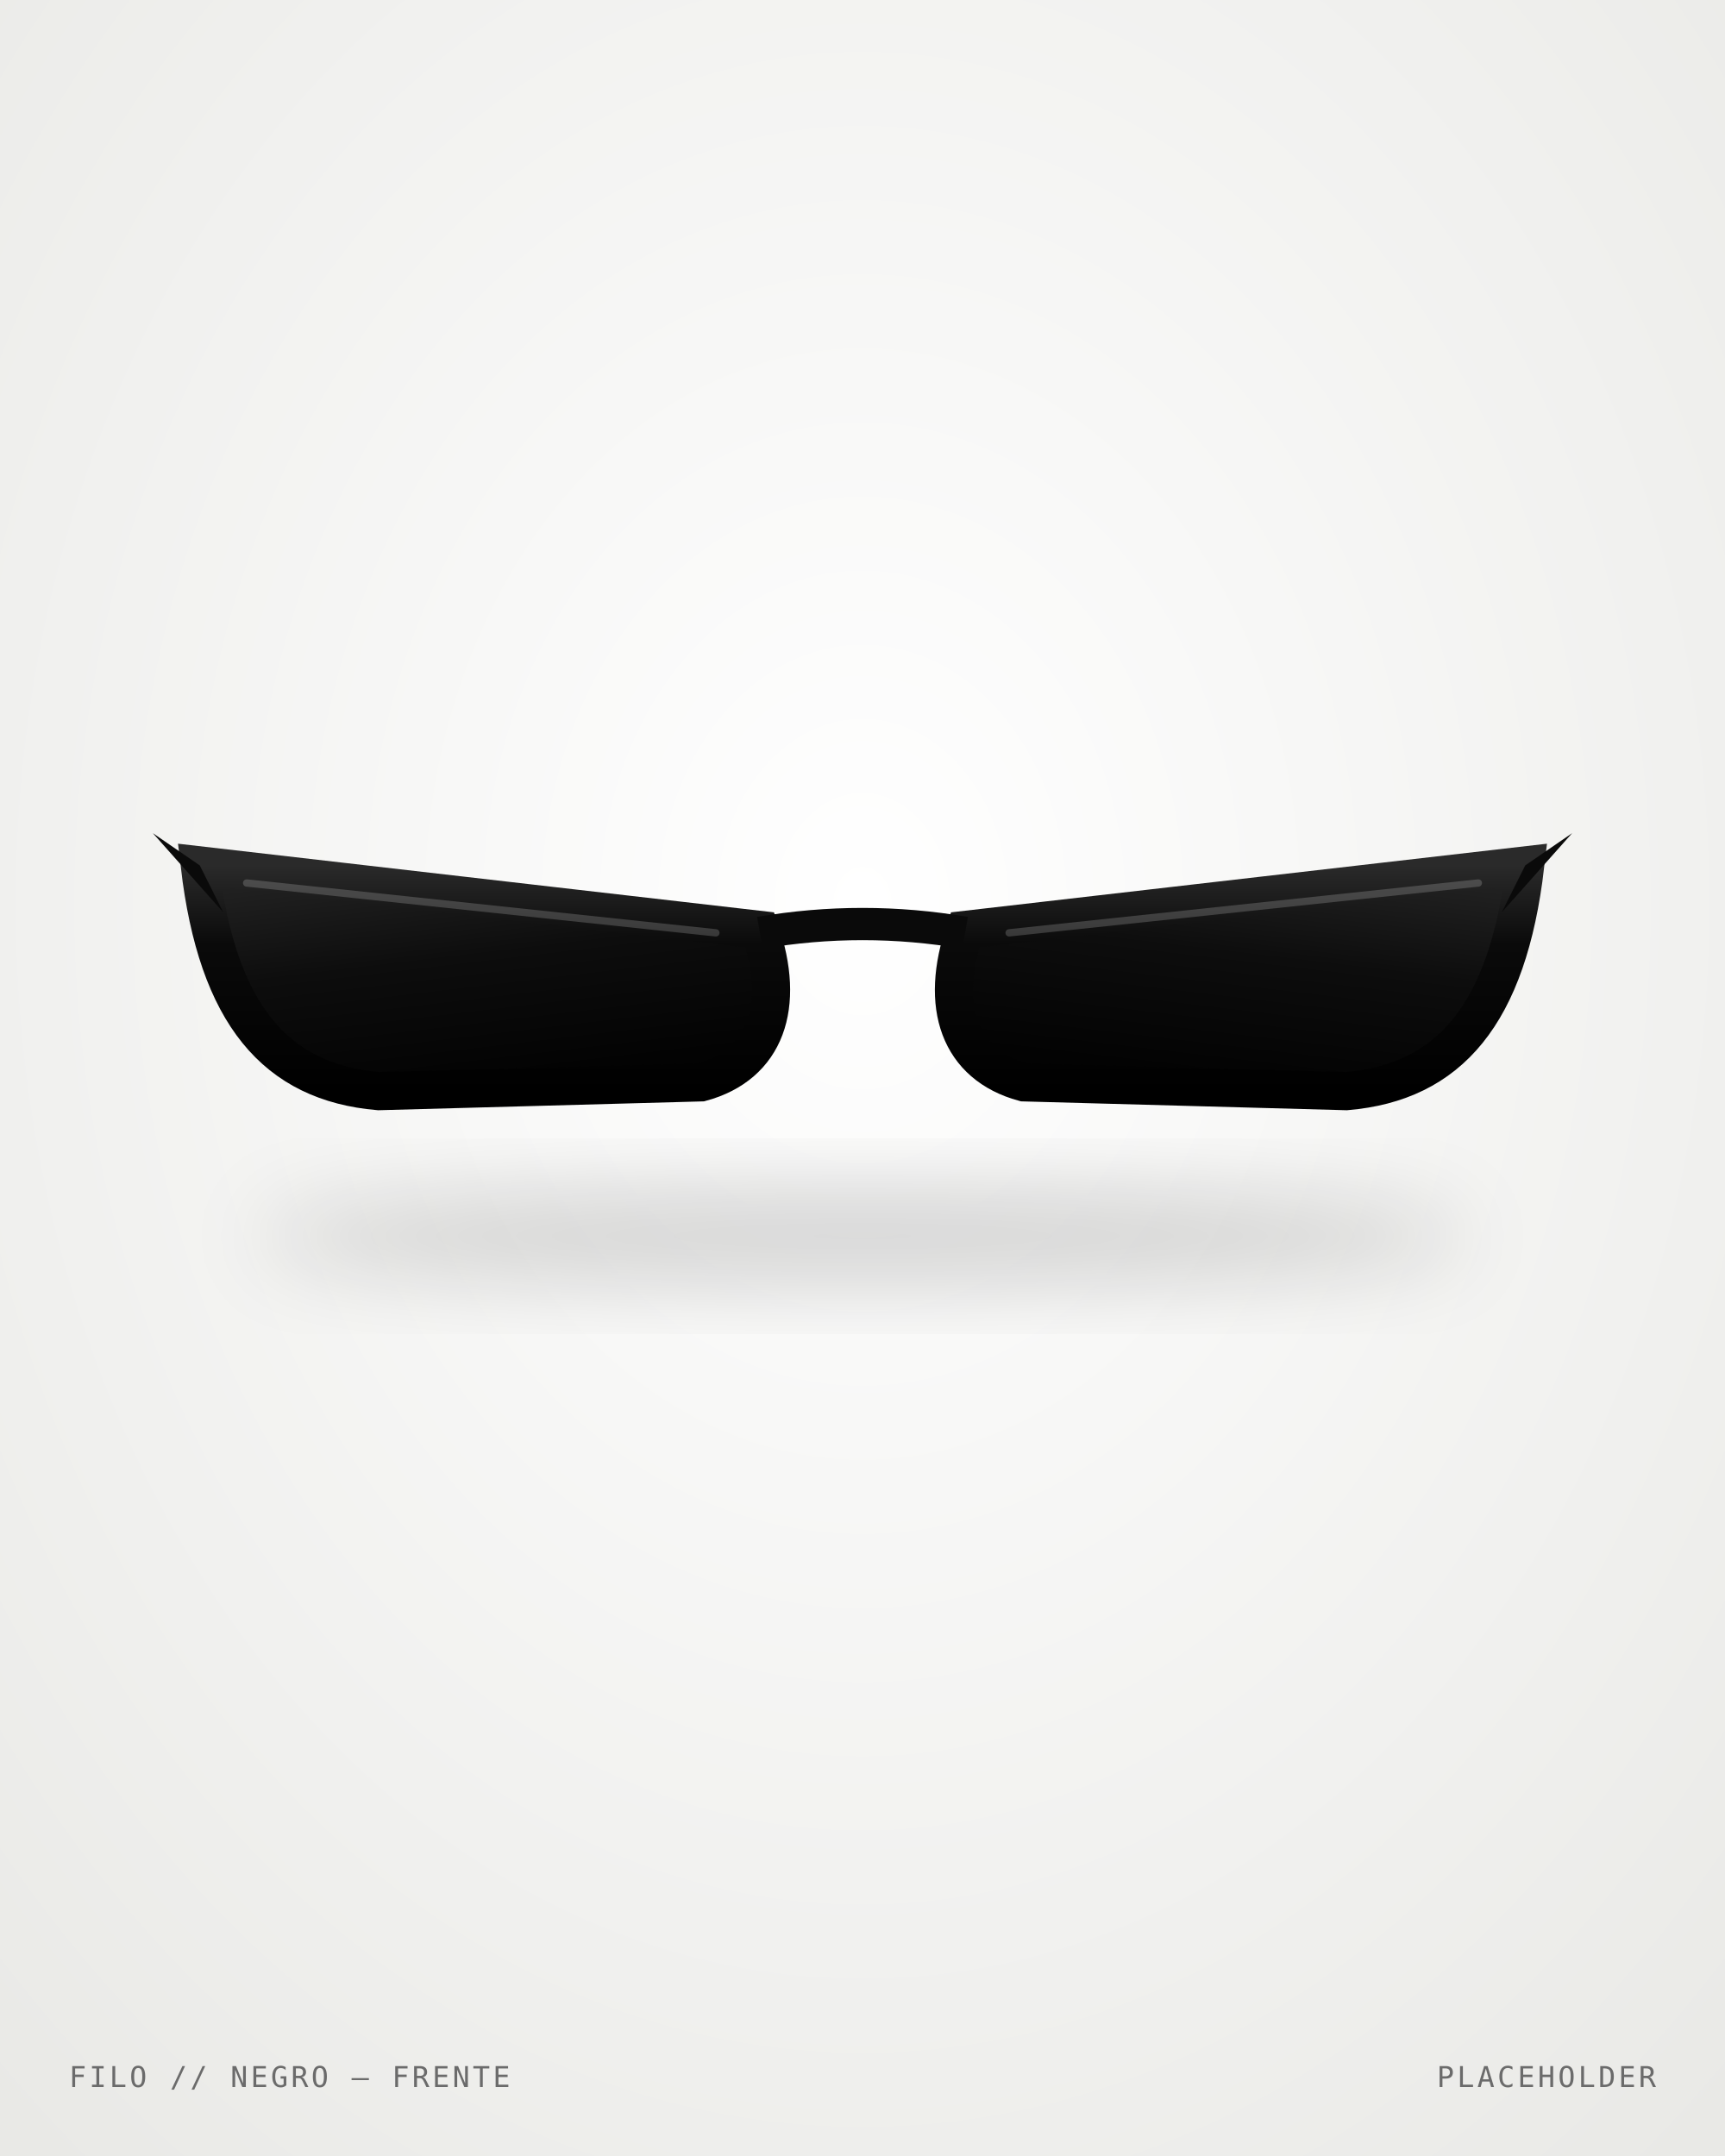
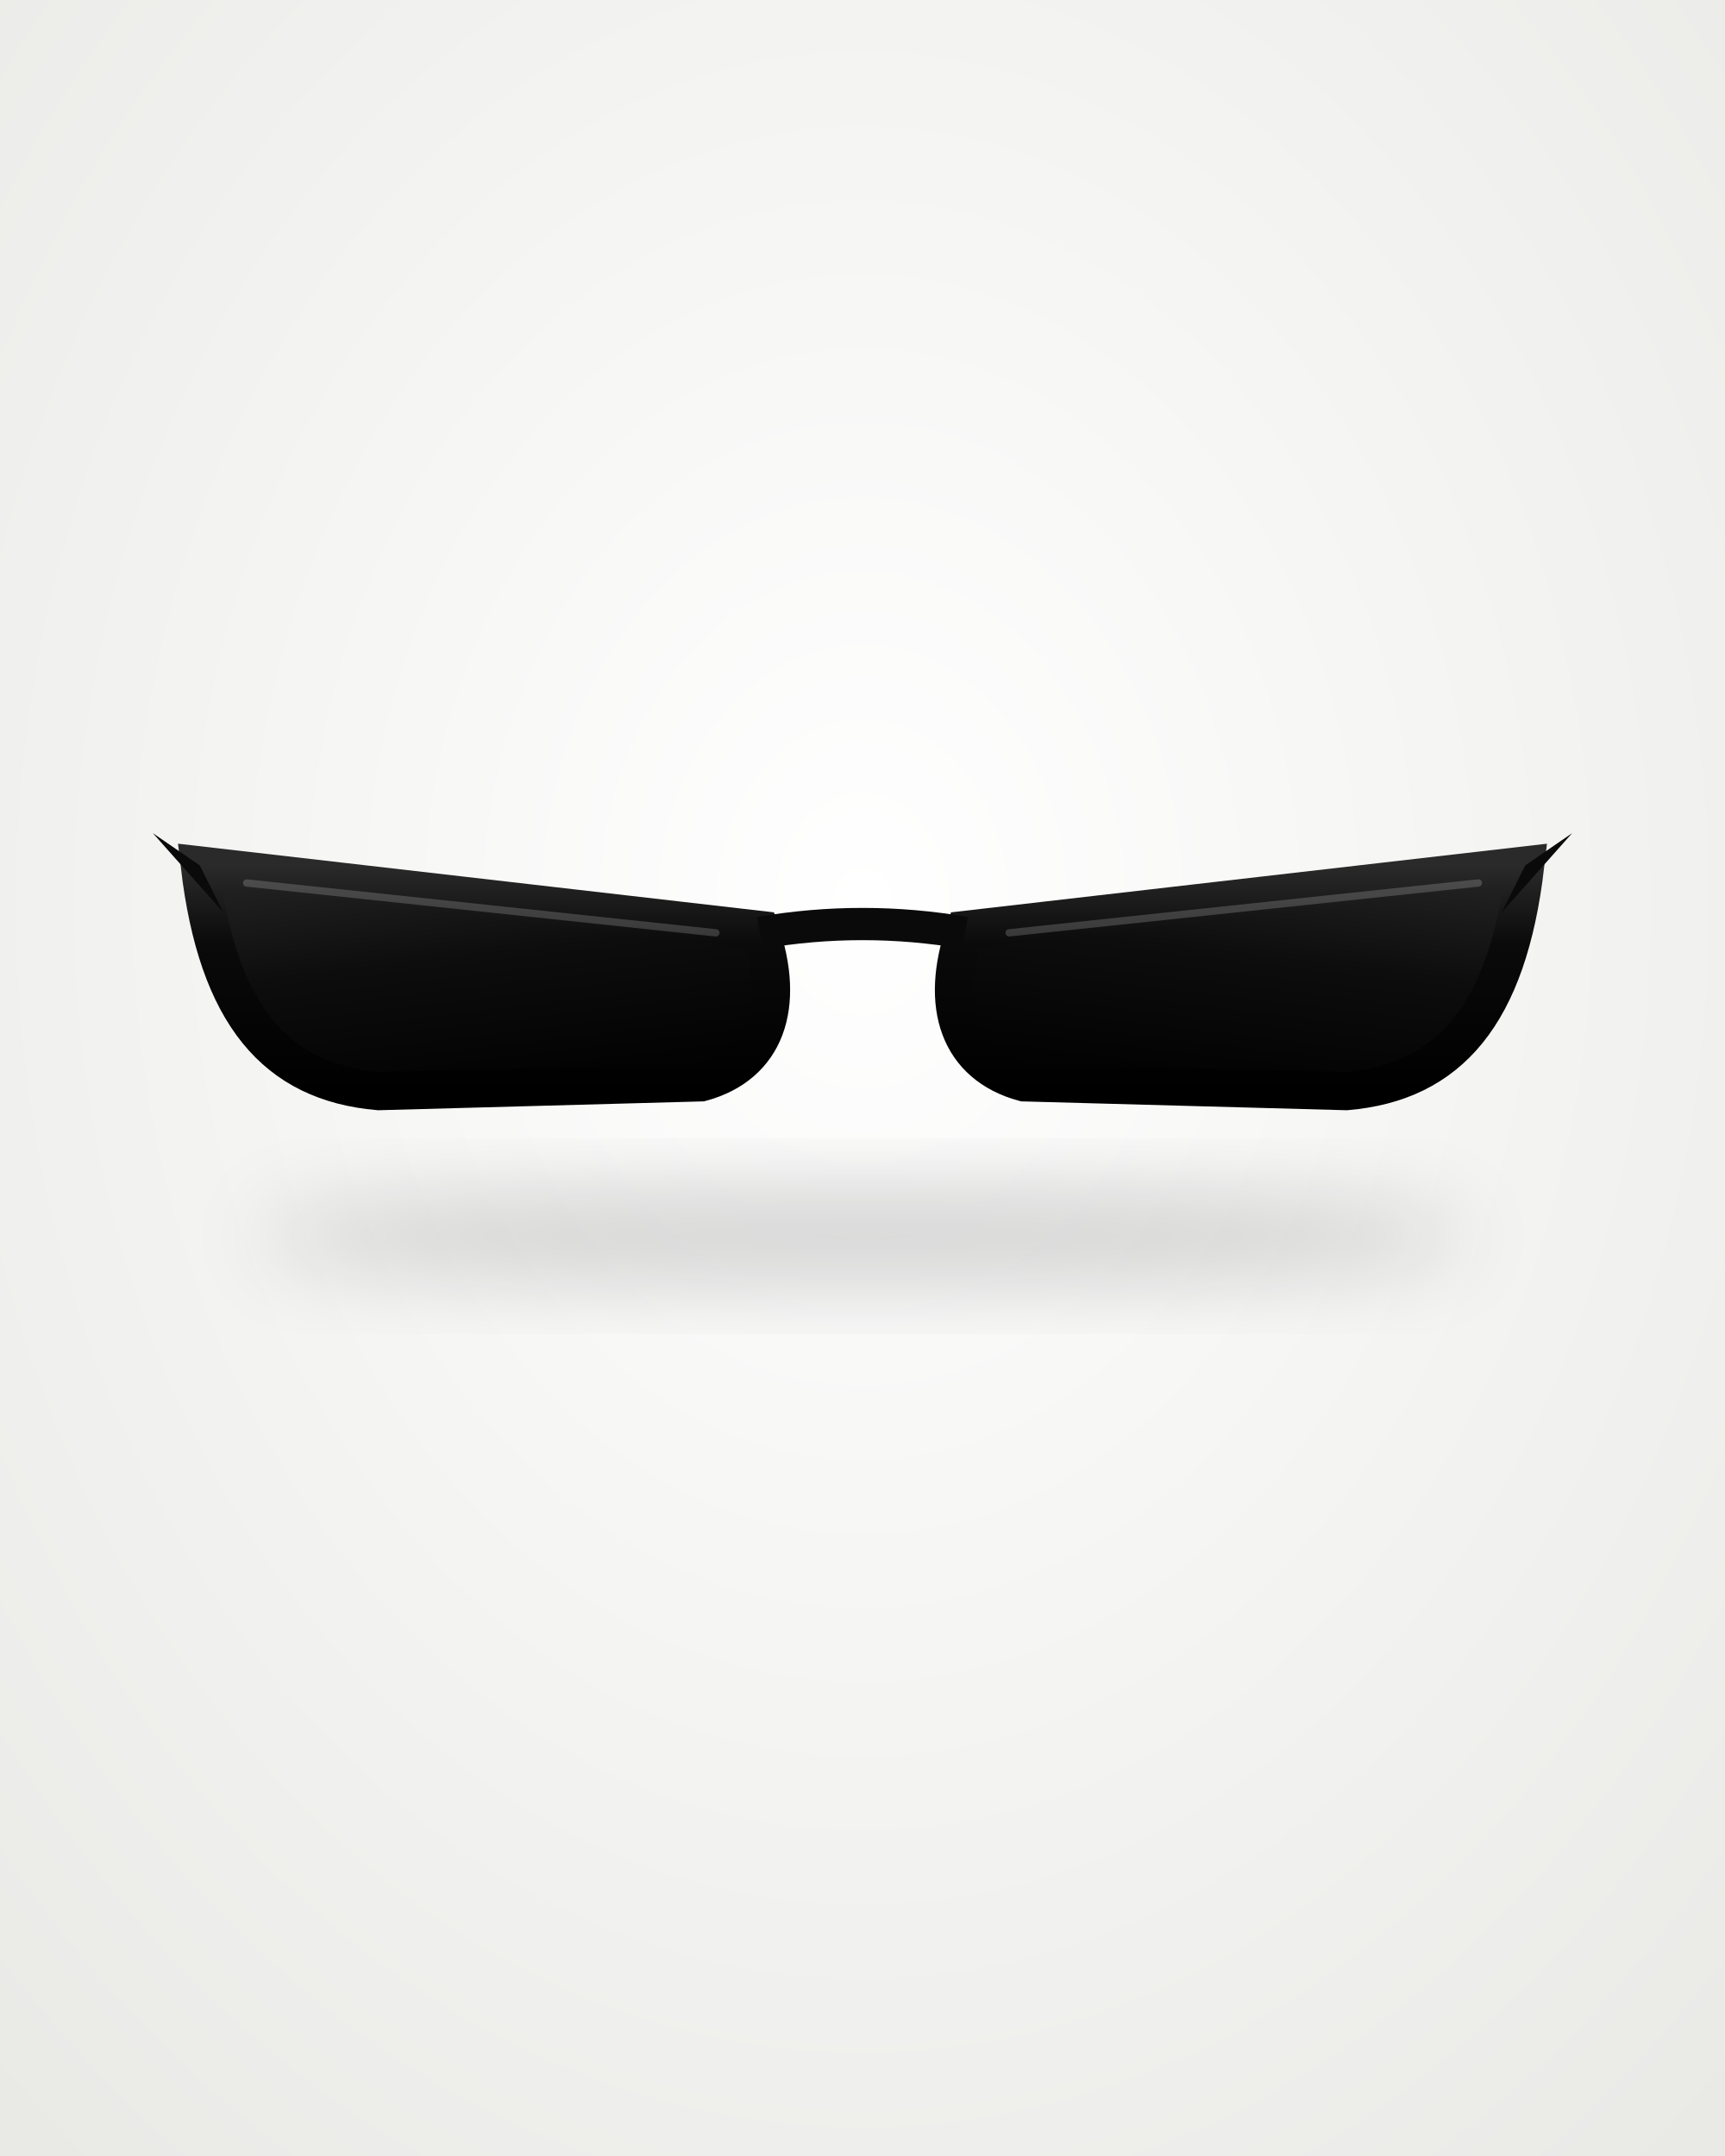
<svg xmlns="http://www.w3.org/2000/svg" viewBox="0 0 1200 1500" width="1200" height="1500" role="img" aria-label="FILO // NEGRO — FRENTE">
  <defs>
    <radialGradient id="studio-filo-front" cx="50%" cy="42%" r="75%">
      <stop offset="0" stop-color="#FFFFFF" />
      <stop offset="1" stop-color="#E9E9E6" />
    </radialGradient>
    <linearGradient id="black-filo-front" x1="0" y1="0" x2="0" y2="1">
      <stop offset="0" stop-color="#2a2a2a" />
      <stop offset=".35" stop-color="#0A0A0A" />
      <stop offset="1" stop-color="#000" />
    </linearGradient>
    <linearGradient id="lens-filo-front" x1="0" y1="0" x2=".3" y2="1">
      <stop offset="0" stop-color="#262626" />
      <stop offset=".5" stop-color="#0d0d0d" />
      <stop offset="1" stop-color="#030303" />
    </linearGradient>
    <linearGradient id="smoke-filo-front" x1="0" y1="0" x2="0" y2="1">
      <stop offset="0" stop-color="#4a4a48" />
      <stop offset="1" stop-color="#1c1c1b" />
    </linearGradient>
    <linearGradient id="mirror-filo-front" x1="0" y1="0" x2=".2" y2="1">
      <stop offset="0" stop-color="#f7f7f5" />
      <stop offset=".42" stop-color="#b9b9b6" />
      <stop offset=".5" stop-color="#6d6d6a" />
      <stop offset=".62" stop-color="#cfcfcb" />
      <stop offset="1" stop-color="#8d8d89" />
    </linearGradient>
    <linearGradient id="silver-filo-front" x1="0" y1="0" x2="1" y2="1">
      <stop offset="0" stop-color="#f4f4f2" />
      <stop offset=".45" stop-color="#9c9c98" />
      <stop offset=".6" stop-color="#e2e2df" />
      <stop offset="1" stop-color="#7d7d79" />
    </linearGradient>
    <filter id="soft-filo-front" x="-50%" y="-50%" width="200%" height="200%">
      <feGaussianBlur stdDeviation="28" />
    </filter>
    <filter id="grain-filo-front" x="0" y="0" width="100%" height="100%">
      <feTurbulence type="fractalNoise" baseFrequency=".85" numOctaves="2" stitchTiles="stitch" />
      <feColorMatrix type="matrix" values="0 0 0 0 .5  0 0 0 0 .5  0 0 0 0 .5  0 0 0 .55 0" />
    </filter>
  </defs>
  <rect width="1200" height="1500" fill="url(#studio-filo-front)" />
  <ellipse cx="600" cy="860" rx="420" ry="34" fill="#000" opacity=".16" filter="url(#soft-filo-front)" />
  <g transform="translate(600 700) scale(1.02)">
    <path d="M -452 -96 L -70 -52 C -52 0 -66 40 -110 52 L -330 58 C -400 52 -440 6 -452 -96 Z" fill="url(#lens-filo-front)" stroke="url(#black-filo-front)" stroke-width="26" stroke-linejoin="miter" />
    <path d="M -452 -96 L -484 -118 L -436 -64 Z" fill="#0A0A0A" />
    <path d="M -420 -84 L -100 -50" stroke="#ffffff" stroke-opacity=".18" stroke-width="5" fill="none" stroke-linecap="round" />
    <g transform="scale(-1,1)">
      <path d="M -452 -96 L -70 -52 C -52 0 -66 40 -110 52 L -330 58 C -400 52 -440 6 -452 -96 Z" fill="url(#lens-filo-front)" stroke="url(#black-filo-front)" stroke-width="26" stroke-linejoin="miter" />
      <path d="M -452 -96 L -484 -118 L -436 -64 Z" fill="#0A0A0A" />
      <path d="M -420 -84 L -100 -50" stroke="#ffffff" stroke-opacity=".18" stroke-width="5" fill="none" stroke-linecap="round" />
    </g>
    <path d="M -70 -50 Q 0 -62 70 -50" stroke="#0A0A0A" stroke-width="22" fill="none" />
  </g>
-   <g font-family="ui-monospace, Menlo, Consolas, monospace" font-size="20" letter-spacing="2" fill="#6B6B6B">
-     <text x="48" y="1452">FILO // NEGRO — FRENTE</text>
-     <text x="1152" y="1452" text-anchor="end">PLACEHOLDER</text>
-   </g>
</svg>
